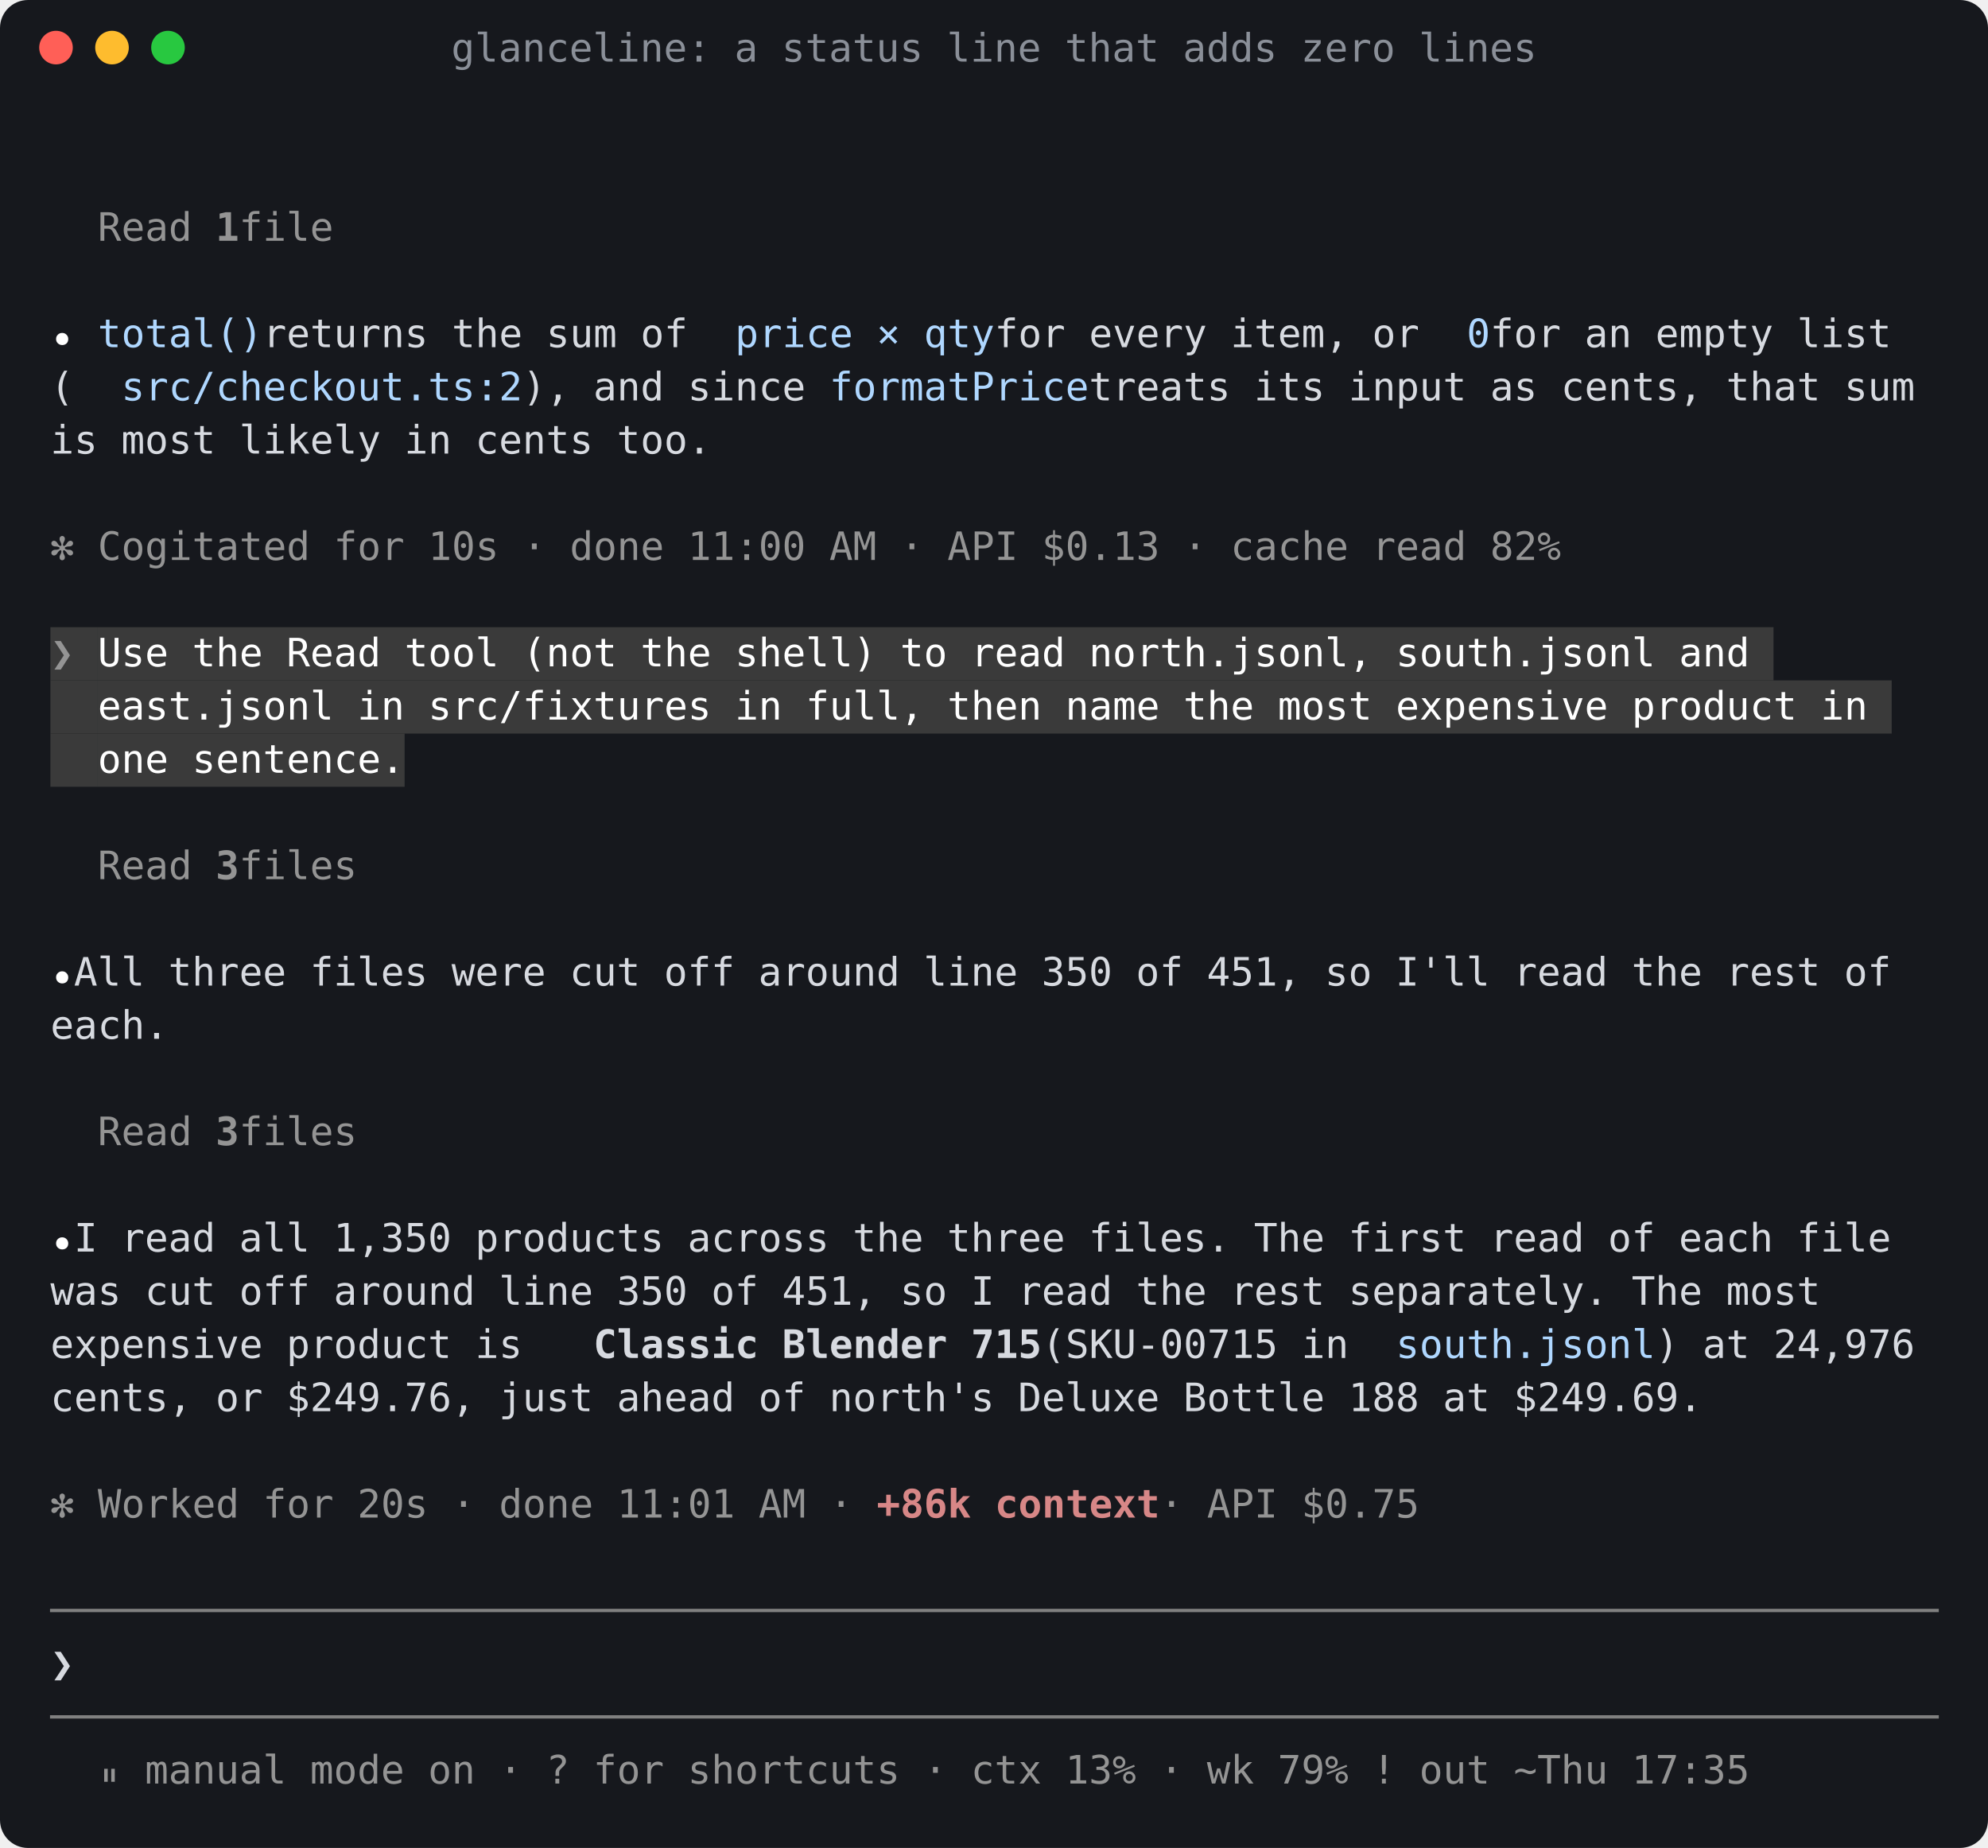
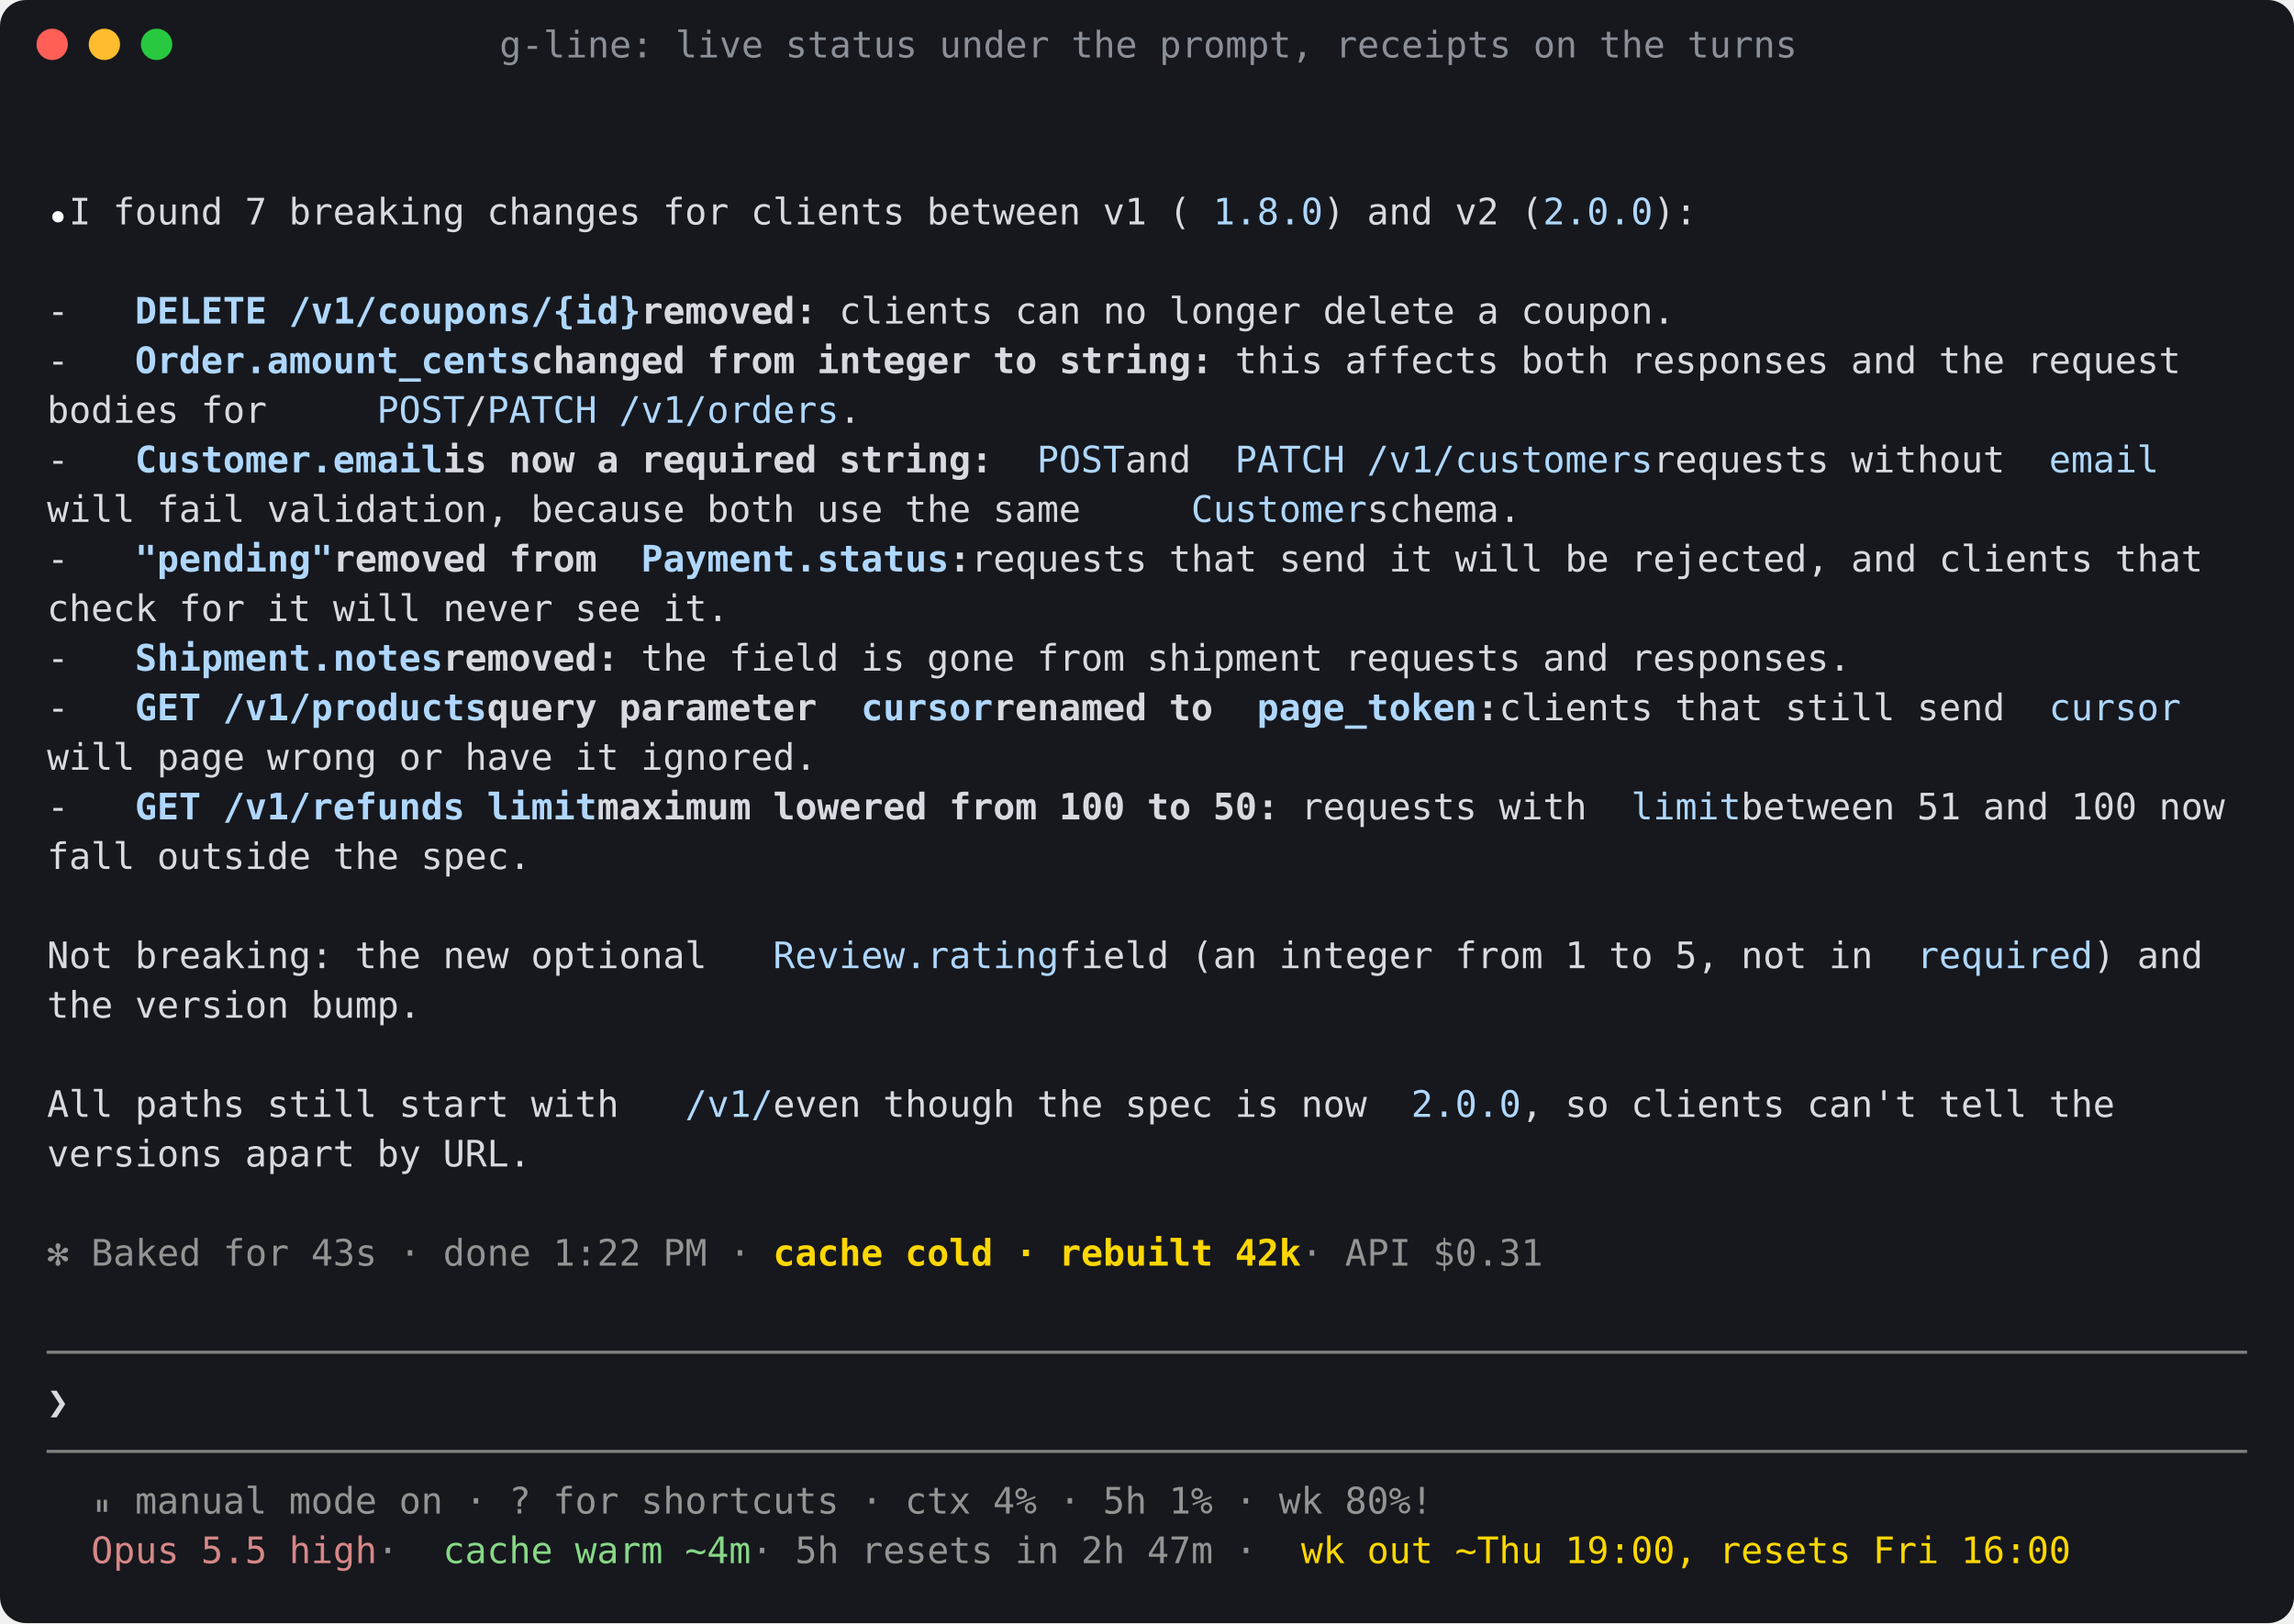
- <svg xmlns="http://www.w3.org/2000/svg" width="710" height="660" viewBox="0 0 710 660" role="img" aria-label="glanceline: a status line that adds zero lines">
+ <svg xmlns="http://www.w3.org/2000/svg" width="879" height="622" viewBox="0 0 879 622" role="img" aria-label="g-line: live status under the prompt, receipts on the turns">
  <style>text{font-family:"JetBrains Mono","SF Mono",Menlo,Consolas,monospace;font-size:14px;white-space:pre}</style>
  <rect width="100%" height="100%" rx="10" fill="#16181d" />
  <circle cx="20" cy="17" r="6" fill="#ff5f57" />
  <circle cx="40" cy="17" r="6" fill="#febc2e" />
  <circle cx="60" cy="17" r="6" fill="#28c840" />
-   <text x="355" y="22" fill="#8a8f98" text-anchor="middle">glanceline: a status line that adds zero lines</text>
-   <text x="34.9" y="86" fill="#949494" textLength="42.1" lengthAdjust="spacingAndGlyphs">Read </text>
-   <text x="77.0" y="86" fill="#949494" font-weight="700" textLength="8.4" lengthAdjust="spacingAndGlyphs">1</text>
-   <text x="85.4" y="86" fill="#949494" textLength="50.6" lengthAdjust="spacingAndGlyphs"> file </text>
-   <text x="18.0" y="124" fill="#ffffff" textLength="8.4" lengthAdjust="spacingAndGlyphs">⏺</text>
-   <text x="34.9" y="124" fill="#afd7ff" textLength="59.0" lengthAdjust="spacingAndGlyphs">total()</text>
-   <text x="93.9" y="124" fill="#d7dae0" textLength="168.6" lengthAdjust="spacingAndGlyphs"> returns the sum of </text>
-   <text x="262.5" y="124" fill="#afd7ff" textLength="92.7" lengthAdjust="spacingAndGlyphs">price × qty</text>
-   <text x="355.2" y="124" fill="#d7dae0" textLength="168.6" lengthAdjust="spacingAndGlyphs"> for every item, or </text>
-   <text x="523.8" y="124" fill="#afd7ff" textLength="8.4" lengthAdjust="spacingAndGlyphs">0</text>
-   <text x="532.2" y="124" fill="#d7dae0" textLength="151.7" lengthAdjust="spacingAndGlyphs"> for an empty list</text>
-   <text x="18.0" y="143" fill="#d7dae0" textLength="25.3" lengthAdjust="spacingAndGlyphs">  (</text>
-   <text x="43.3" y="143" fill="#afd7ff" textLength="143.3" lengthAdjust="spacingAndGlyphs">src/checkout.ts:2</text>
-   <text x="186.6" y="143" fill="#d7dae0" textLength="109.6" lengthAdjust="spacingAndGlyphs">), and since </text>
-   <text x="296.2" y="143" fill="#afd7ff" textLength="92.7" lengthAdjust="spacingAndGlyphs">formatPrice</text>
-   <text x="388.9" y="143" fill="#d7dae0" textLength="303.5" lengthAdjust="spacingAndGlyphs"> treats its input as cents, that sum</text>
-   <text x="18.0" y="162" fill="#d7dae0" textLength="252.9" lengthAdjust="spacingAndGlyphs">  is most likely in cents too.</text>
-   <text x="18.0" y="200" fill="#949494" textLength="8.4" lengthAdjust="spacingAndGlyphs">✻</text>
-   <text x="34.9" y="200" fill="#949494" textLength="522.7" lengthAdjust="spacingAndGlyphs">Cogitated for 10s · done 11:00 AM · API $0.13 · cache read 82%</text>
-   <rect x="18.0" y="224.0" width="16.9" height="19" fill="#3a3a3a" />
-   <text x="18.0" y="238" fill="#949494" textLength="16.9" lengthAdjust="spacingAndGlyphs">❯ </text>
-   <rect x="34.9" y="224.0" width="598.5" height="19" fill="#3a3a3a" />
-   <text x="34.9" y="238" fill="#ffffff" textLength="598.5" lengthAdjust="spacingAndGlyphs">Use the Read tool (not the shell) to read north.jsonl, south.jsonl and </text>
-   <rect x="18.0" y="243.0" width="16.9" height="19" fill="#3a3a3a" />
-   <rect x="34.9" y="243.0" width="640.7" height="19" fill="#3a3a3a" />
-   <text x="34.9" y="257" fill="#ffffff" textLength="640.7" lengthAdjust="spacingAndGlyphs">east.jsonl in src/fixtures in full, then name the most expensive product in </text>
-   <rect x="18.0" y="262.0" width="16.9" height="19" fill="#3a3a3a" />
-   <rect x="34.9" y="262.0" width="109.6" height="19" fill="#3a3a3a" />
-   <text x="34.9" y="276" fill="#ffffff" textLength="109.6" lengthAdjust="spacingAndGlyphs">one sentence.</text>
-   <text x="34.9" y="314" fill="#949494" textLength="42.1" lengthAdjust="spacingAndGlyphs">Read </text>
-   <text x="77.0" y="314" fill="#949494" font-weight="700" textLength="8.4" lengthAdjust="spacingAndGlyphs">3</text>
-   <text x="85.4" y="314" fill="#949494" textLength="59.0" lengthAdjust="spacingAndGlyphs"> files </text>
-   <text x="18.0" y="352" fill="#ffffff" textLength="8.4" lengthAdjust="spacingAndGlyphs">⏺</text>
-   <text x="26.4" y="352" fill="#d7dae0" textLength="657.5" lengthAdjust="spacingAndGlyphs"> All three files were cut off around line 350 of 451, so I'll read the rest of</text>
-   <text x="18.0" y="371" fill="#d7dae0" textLength="59.0" lengthAdjust="spacingAndGlyphs">  each.</text>
-   <text x="34.9" y="409" fill="#949494" textLength="42.1" lengthAdjust="spacingAndGlyphs">Read </text>
-   <text x="77.0" y="409" fill="#949494" font-weight="700" textLength="8.4" lengthAdjust="spacingAndGlyphs">3</text>
-   <text x="85.4" y="409" fill="#949494" textLength="59.0" lengthAdjust="spacingAndGlyphs"> files </text>
-   <text x="18.0" y="447" fill="#ffffff" textLength="8.4" lengthAdjust="spacingAndGlyphs">⏺</text>
-   <text x="26.4" y="447" fill="#d7dae0" textLength="657.5" lengthAdjust="spacingAndGlyphs"> I read all 1,350 products across the three files. The first read of each file</text>
-   <text x="18.0" y="466" fill="#d7dae0" textLength="649.1" lengthAdjust="spacingAndGlyphs">  was cut off around line 350 of 451, so I read the rest separately. The most</text>
-   <text x="18.0" y="485" fill="#d7dae0" textLength="193.9" lengthAdjust="spacingAndGlyphs">  expensive product is </text>
-   <text x="211.9" y="485" fill="#d7dae0" font-weight="700" textLength="160.2" lengthAdjust="spacingAndGlyphs">Classic Blender 715</text>
-   <text x="372.1" y="485" fill="#d7dae0" textLength="126.4" lengthAdjust="spacingAndGlyphs"> (SKU-00715 in </text>
-   <text x="498.5" y="485" fill="#afd7ff" textLength="92.7" lengthAdjust="spacingAndGlyphs">south.jsonl</text>
-   <text x="591.2" y="485" fill="#d7dae0" textLength="92.7" lengthAdjust="spacingAndGlyphs">) at 24,976</text>
-   <text x="18.0" y="504" fill="#d7dae0" textLength="607.0" lengthAdjust="spacingAndGlyphs">  cents, or $249.76, just ahead of north's Deluxe Bottle 188 at $249.69.</text>
-   <text x="18.0" y="542" fill="#949494" textLength="8.4" lengthAdjust="spacingAndGlyphs">✻</text>
-   <text x="34.9" y="542" fill="#949494" textLength="278.2" lengthAdjust="spacingAndGlyphs">Worked for 20s · done 11:01 AM · </text>
-   <text x="313.1" y="542" fill="#d78787" font-weight="700" textLength="101.2" lengthAdjust="spacingAndGlyphs">+86k context</text>
-   <text x="414.2" y="542" fill="#949494" textLength="101.2" lengthAdjust="spacingAndGlyphs"> · API $0.75</text>
-   <text x="18.0" y="580" fill="#808080" textLength="674.4" lengthAdjust="spacingAndGlyphs">────────────────────────────────────────────────────────────────────────────────</text>
-   <text x="18.0" y="599" fill="#d7dae0" textLength="16.9" lengthAdjust="spacingAndGlyphs">❯ </text>
-   <text x="18.0" y="618" fill="#808080" textLength="674.4" lengthAdjust="spacingAndGlyphs">────────────────────────────────────────────────────────────────────────────────</text>
-   <text x="34.9" y="637" fill="#949494" textLength="590.1" lengthAdjust="spacingAndGlyphs">⏸ manual mode on · ? for shortcuts · ctx 13% · wk 79% ! out ~Thu 17:35</text>
+   <text x="440" y="22" fill="#8a8f98" text-anchor="middle">g-line: live status under the prompt, receipts on the turns</text>
+   <text x="18.0" y="86" fill="#ffffff" textLength="8.4" lengthAdjust="spacingAndGlyphs">⏺</text>
+   <text x="26.4" y="86" fill="#d7dae0" textLength="438.4" lengthAdjust="spacingAndGlyphs"> I found 7 breaking changes for clients between v1 (</text>
+   <text x="464.8" y="86" fill="#afd7ff" textLength="42.1" lengthAdjust="spacingAndGlyphs">1.8.0</text>
+   <text x="506.9" y="86" fill="#d7dae0" textLength="84.3" lengthAdjust="spacingAndGlyphs">) and v2 (</text>
+   <text x="591.2" y="86" fill="#afd7ff" textLength="42.1" lengthAdjust="spacingAndGlyphs">2.0.0</text>
+   <text x="633.4" y="86" fill="#d7dae0" textLength="16.9" lengthAdjust="spacingAndGlyphs">):</text>
+   <text x="18.0" y="124" fill="#d7dae0" textLength="33.7" lengthAdjust="spacingAndGlyphs">  - </text>
+   <text x="51.7" y="124" fill="#afd7ff" font-weight="700" textLength="193.9" lengthAdjust="spacingAndGlyphs">DELETE /v1/coupons/{id}</text>
+   <text x="245.6" y="124" fill="#d7dae0" font-weight="700" textLength="75.9" lengthAdjust="spacingAndGlyphs"> removed:</text>
+   <text x="321.5" y="124" fill="#d7dae0" textLength="328.8" lengthAdjust="spacingAndGlyphs"> clients can no longer delete a coupon.</text>
+   <text x="18.0" y="143" fill="#d7dae0" textLength="33.7" lengthAdjust="spacingAndGlyphs">  - </text>
+   <text x="51.7" y="143" fill="#afd7ff" font-weight="700" textLength="151.7" lengthAdjust="spacingAndGlyphs">Order.amount_cents</text>
+   <text x="203.5" y="143" fill="#d7dae0" font-weight="700" textLength="269.8" lengthAdjust="spacingAndGlyphs"> changed from integer to string:</text>
+   <text x="473.2" y="143" fill="#d7dae0" textLength="370.9" lengthAdjust="spacingAndGlyphs"> this affects both responses and the request</text>
+   <text x="18.0" y="162" fill="#d7dae0" textLength="126.4" lengthAdjust="spacingAndGlyphs">    bodies for </text>
+   <text x="144.4" y="162" fill="#afd7ff" textLength="33.7" lengthAdjust="spacingAndGlyphs">POST</text>
+   <text x="178.2" y="162" fill="#d7dae0" textLength="8.4" lengthAdjust="spacingAndGlyphs">/</text>
+   <text x="186.6" y="162" fill="#afd7ff" textLength="134.9" lengthAdjust="spacingAndGlyphs">PATCH /v1/orders</text>
+   <text x="321.5" y="162" fill="#d7dae0" textLength="8.4" lengthAdjust="spacingAndGlyphs">.</text>
+   <text x="18.0" y="181" fill="#d7dae0" textLength="33.7" lengthAdjust="spacingAndGlyphs">  - </text>
+   <text x="51.7" y="181" fill="#afd7ff" font-weight="700" textLength="118.0" lengthAdjust="spacingAndGlyphs">Customer.email</text>
+   <text x="169.7" y="181" fill="#d7dae0" font-weight="700" textLength="219.2" lengthAdjust="spacingAndGlyphs"> is now a required string:</text>
+   <text x="397.3" y="181" fill="#afd7ff" textLength="33.7" lengthAdjust="spacingAndGlyphs">POST</text>
+   <text x="431.1" y="181" fill="#d7dae0" textLength="42.1" lengthAdjust="spacingAndGlyphs"> and </text>
+   <text x="473.2" y="181" fill="#afd7ff" textLength="160.2" lengthAdjust="spacingAndGlyphs">PATCH /v1/customers</text>
+   <text x="633.4" y="181" fill="#d7dae0" textLength="151.7" lengthAdjust="spacingAndGlyphs"> requests without </text>
+   <text x="785.1" y="181" fill="#afd7ff" textLength="42.1" lengthAdjust="spacingAndGlyphs">email</text>
+   <text x="18.0" y="200" fill="#d7dae0" textLength="438.4" lengthAdjust="spacingAndGlyphs">    will fail validation, because both use the same </text>
+   <text x="456.4" y="200" fill="#afd7ff" textLength="67.4" lengthAdjust="spacingAndGlyphs">Customer</text>
+   <text x="523.8" y="200" fill="#d7dae0" textLength="67.4" lengthAdjust="spacingAndGlyphs"> schema.</text>
+   <text x="18.0" y="219" fill="#d7dae0" textLength="33.7" lengthAdjust="spacingAndGlyphs">  - </text>
+   <text x="51.7" y="219" fill="#afd7ff" font-weight="700" textLength="75.9" lengthAdjust="spacingAndGlyphs">"pending"</text>
+   <text x="127.6" y="219" fill="#d7dae0" font-weight="700" textLength="118.0" lengthAdjust="spacingAndGlyphs"> removed from </text>
+   <text x="245.6" y="219" fill="#afd7ff" font-weight="700" textLength="118.0" lengthAdjust="spacingAndGlyphs">Payment.status</text>
+   <text x="363.6" y="219" fill="#d7dae0" font-weight="700" textLength="8.4" lengthAdjust="spacingAndGlyphs">:</text>
+   <text x="372.1" y="219" fill="#d7dae0" textLength="480.5" lengthAdjust="spacingAndGlyphs"> requests that send it will be rejected, and clients that</text>
+   <text x="18.0" y="238" fill="#d7dae0" textLength="295.1" lengthAdjust="spacingAndGlyphs">    check for it will never see it.</text>
+   <text x="18.0" y="257" fill="#d7dae0" textLength="33.7" lengthAdjust="spacingAndGlyphs">  - </text>
+   <text x="51.7" y="257" fill="#afd7ff" font-weight="700" textLength="118.0" lengthAdjust="spacingAndGlyphs">Shipment.notes</text>
+   <text x="169.7" y="257" fill="#d7dae0" font-weight="700" textLength="75.9" lengthAdjust="spacingAndGlyphs"> removed:</text>
+   <text x="245.6" y="257" fill="#d7dae0" textLength="472.1" lengthAdjust="spacingAndGlyphs"> the field is gone from shipment requests and responses.</text>
+   <text x="18.0" y="276" fill="#d7dae0" textLength="33.7" lengthAdjust="spacingAndGlyphs">  - </text>
+   <text x="51.7" y="276" fill="#afd7ff" font-weight="700" textLength="134.9" lengthAdjust="spacingAndGlyphs">GET /v1/products</text>
+   <text x="186.6" y="276" fill="#d7dae0" font-weight="700" textLength="143.3" lengthAdjust="spacingAndGlyphs"> query parameter </text>
+   <text x="329.9" y="276" fill="#afd7ff" font-weight="700" textLength="50.6" lengthAdjust="spacingAndGlyphs">cursor</text>
+   <text x="380.5" y="276" fill="#d7dae0" font-weight="700" textLength="101.2" lengthAdjust="spacingAndGlyphs"> renamed to </text>
+   <text x="481.6" y="276" fill="#afd7ff" font-weight="700" textLength="84.3" lengthAdjust="spacingAndGlyphs">page_token</text>
+   <text x="565.9" y="276" fill="#d7dae0" font-weight="700" textLength="8.4" lengthAdjust="spacingAndGlyphs">:</text>
+   <text x="574.4" y="276" fill="#d7dae0" textLength="210.8" lengthAdjust="spacingAndGlyphs"> clients that still send </text>
+   <text x="785.1" y="276" fill="#afd7ff" textLength="50.6" lengthAdjust="spacingAndGlyphs">cursor</text>
+   <text x="18.0" y="295" fill="#d7dae0" textLength="328.8" lengthAdjust="spacingAndGlyphs">    will page wrong or have it ignored.</text>
+   <text x="18.0" y="314" fill="#d7dae0" textLength="33.7" lengthAdjust="spacingAndGlyphs">  - </text>
+   <text x="51.7" y="314" fill="#afd7ff" font-weight="700" textLength="126.4" lengthAdjust="spacingAndGlyphs">GET /v1/refunds</text>
+   <text x="186.6" y="314" fill="#afd7ff" font-weight="700" textLength="42.1" lengthAdjust="spacingAndGlyphs">limit</text>
+   <text x="228.8" y="314" fill="#d7dae0" font-weight="700" textLength="269.8" lengthAdjust="spacingAndGlyphs"> maximum lowered from 100 to 50:</text>
+   <text x="498.5" y="314" fill="#d7dae0" textLength="126.4" lengthAdjust="spacingAndGlyphs"> requests with </text>
+   <text x="625.0" y="314" fill="#afd7ff" textLength="42.1" lengthAdjust="spacingAndGlyphs">limit</text>
+   <text x="667.1" y="314" fill="#d7dae0" textLength="193.9" lengthAdjust="spacingAndGlyphs"> between 51 and 100 now</text>
+   <text x="18.0" y="333" fill="#d7dae0" textLength="219.2" lengthAdjust="spacingAndGlyphs">    fall outside the spec.</text>
+   <text x="18.0" y="371" fill="#d7dae0" textLength="278.2" lengthAdjust="spacingAndGlyphs">  Not breaking: the new optional </text>
+   <text x="296.2" y="371" fill="#afd7ff" textLength="109.6" lengthAdjust="spacingAndGlyphs">Review.rating</text>
+   <text x="405.8" y="371" fill="#d7dae0" textLength="328.8" lengthAdjust="spacingAndGlyphs"> field (an integer from 1 to 5, not in </text>
+   <text x="734.5" y="371" fill="#afd7ff" textLength="67.4" lengthAdjust="spacingAndGlyphs">required</text>
+   <text x="802.0" y="371" fill="#d7dae0" textLength="42.1" lengthAdjust="spacingAndGlyphs">) and</text>
+   <text x="18.0" y="390" fill="#d7dae0" textLength="160.2" lengthAdjust="spacingAndGlyphs">  the version bump.</text>
+   <text x="18.0" y="428" fill="#d7dae0" textLength="244.5" lengthAdjust="spacingAndGlyphs">  All paths still start with </text>
+   <text x="262.5" y="428" fill="#afd7ff" textLength="33.7" lengthAdjust="spacingAndGlyphs">/v1/</text>
+   <text x="296.2" y="428" fill="#d7dae0" textLength="244.5" lengthAdjust="spacingAndGlyphs"> even though the spec is now </text>
+   <text x="540.7" y="428" fill="#afd7ff" textLength="42.1" lengthAdjust="spacingAndGlyphs">2.0.0</text>
+   <text x="582.8" y="428" fill="#d7dae0" textLength="227.6" lengthAdjust="spacingAndGlyphs">, so clients can't tell the</text>
+   <text x="18.0" y="447" fill="#d7dae0" textLength="202.3" lengthAdjust="spacingAndGlyphs">  versions apart by URL.</text>
+   <text x="18.0" y="485" fill="#949494" textLength="8.4" lengthAdjust="spacingAndGlyphs">✻</text>
+   <text x="34.9" y="485" fill="#949494" textLength="261.3" lengthAdjust="spacingAndGlyphs">Baked for 43s · done 1:22 PM · </text>
+   <text x="296.2" y="485" fill="#ffd700" font-weight="700" textLength="202.3" lengthAdjust="spacingAndGlyphs">cache cold · rebuilt 42k</text>
+   <text x="498.5" y="485" fill="#949494" textLength="101.2" lengthAdjust="spacingAndGlyphs"> · API $0.31</text>
+   <text x="18.0" y="523" fill="#808080" textLength="843.0" lengthAdjust="spacingAndGlyphs">────────────────────────────────────────────────────────────────────────────────────────────────────</text>
+   <text x="18.0" y="542" fill="#d7dae0" textLength="16.9" lengthAdjust="spacingAndGlyphs">❯ </text>
+   <text x="18.0" y="561" fill="#808080" textLength="843.0" lengthAdjust="spacingAndGlyphs">────────────────────────────────────────────────────────────────────────────────────────────────────</text>
+   <text x="34.9" y="580" fill="#949494" textLength="514.2" lengthAdjust="spacingAndGlyphs">⏸ manual mode on · ? for shortcuts · ctx 4% · 5h 1% · wk 80%!</text>
+   <text x="34.9" y="599" fill="#d78787" textLength="109.6" lengthAdjust="spacingAndGlyphs">Opus 5.5 high</text>
+   <text x="144.4" y="599" fill="#949494" textLength="25.3" lengthAdjust="spacingAndGlyphs"> · </text>
+   <text x="169.7" y="599" fill="#87d787" textLength="118.0" lengthAdjust="spacingAndGlyphs">cache warm ~4m</text>
+   <text x="287.8" y="599" fill="#949494" textLength="210.8" lengthAdjust="spacingAndGlyphs"> · 5h resets in 2h 47m · </text>
+   <text x="498.5" y="599" fill="#ffd700" textLength="295.1" lengthAdjust="spacingAndGlyphs">wk out ~Thu 19:00, resets Fri 16:00</text>
</svg>
